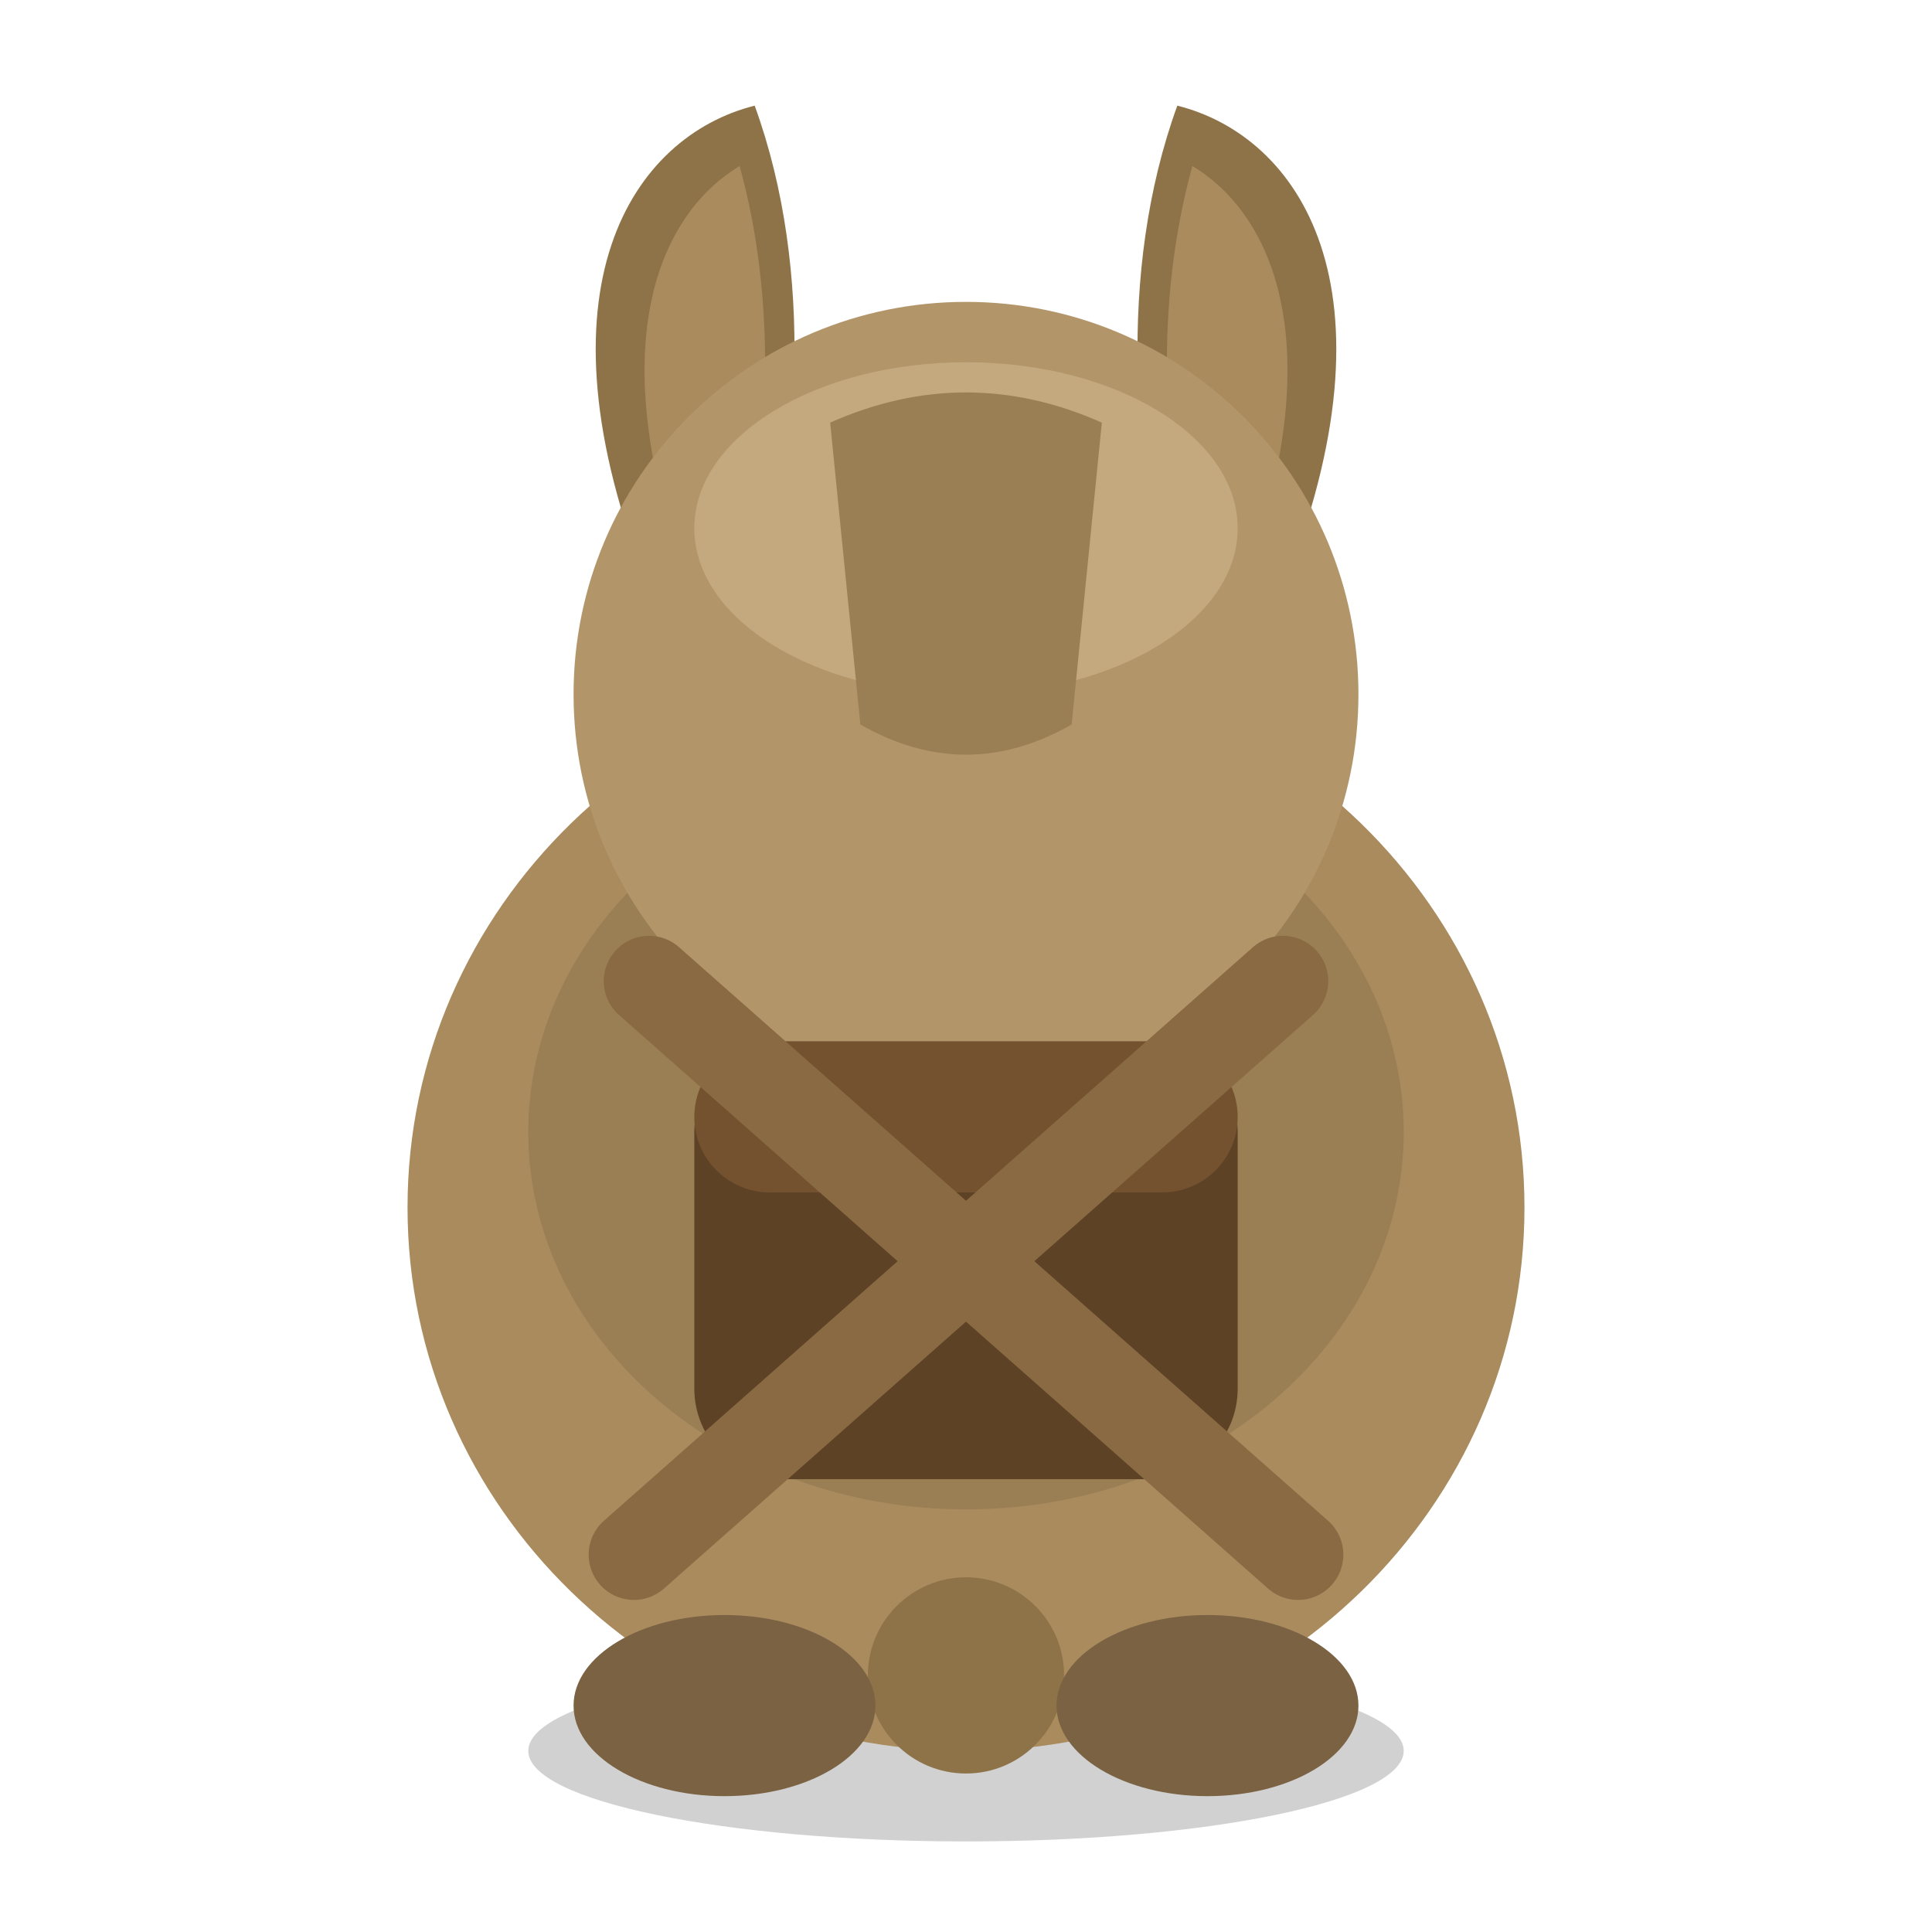
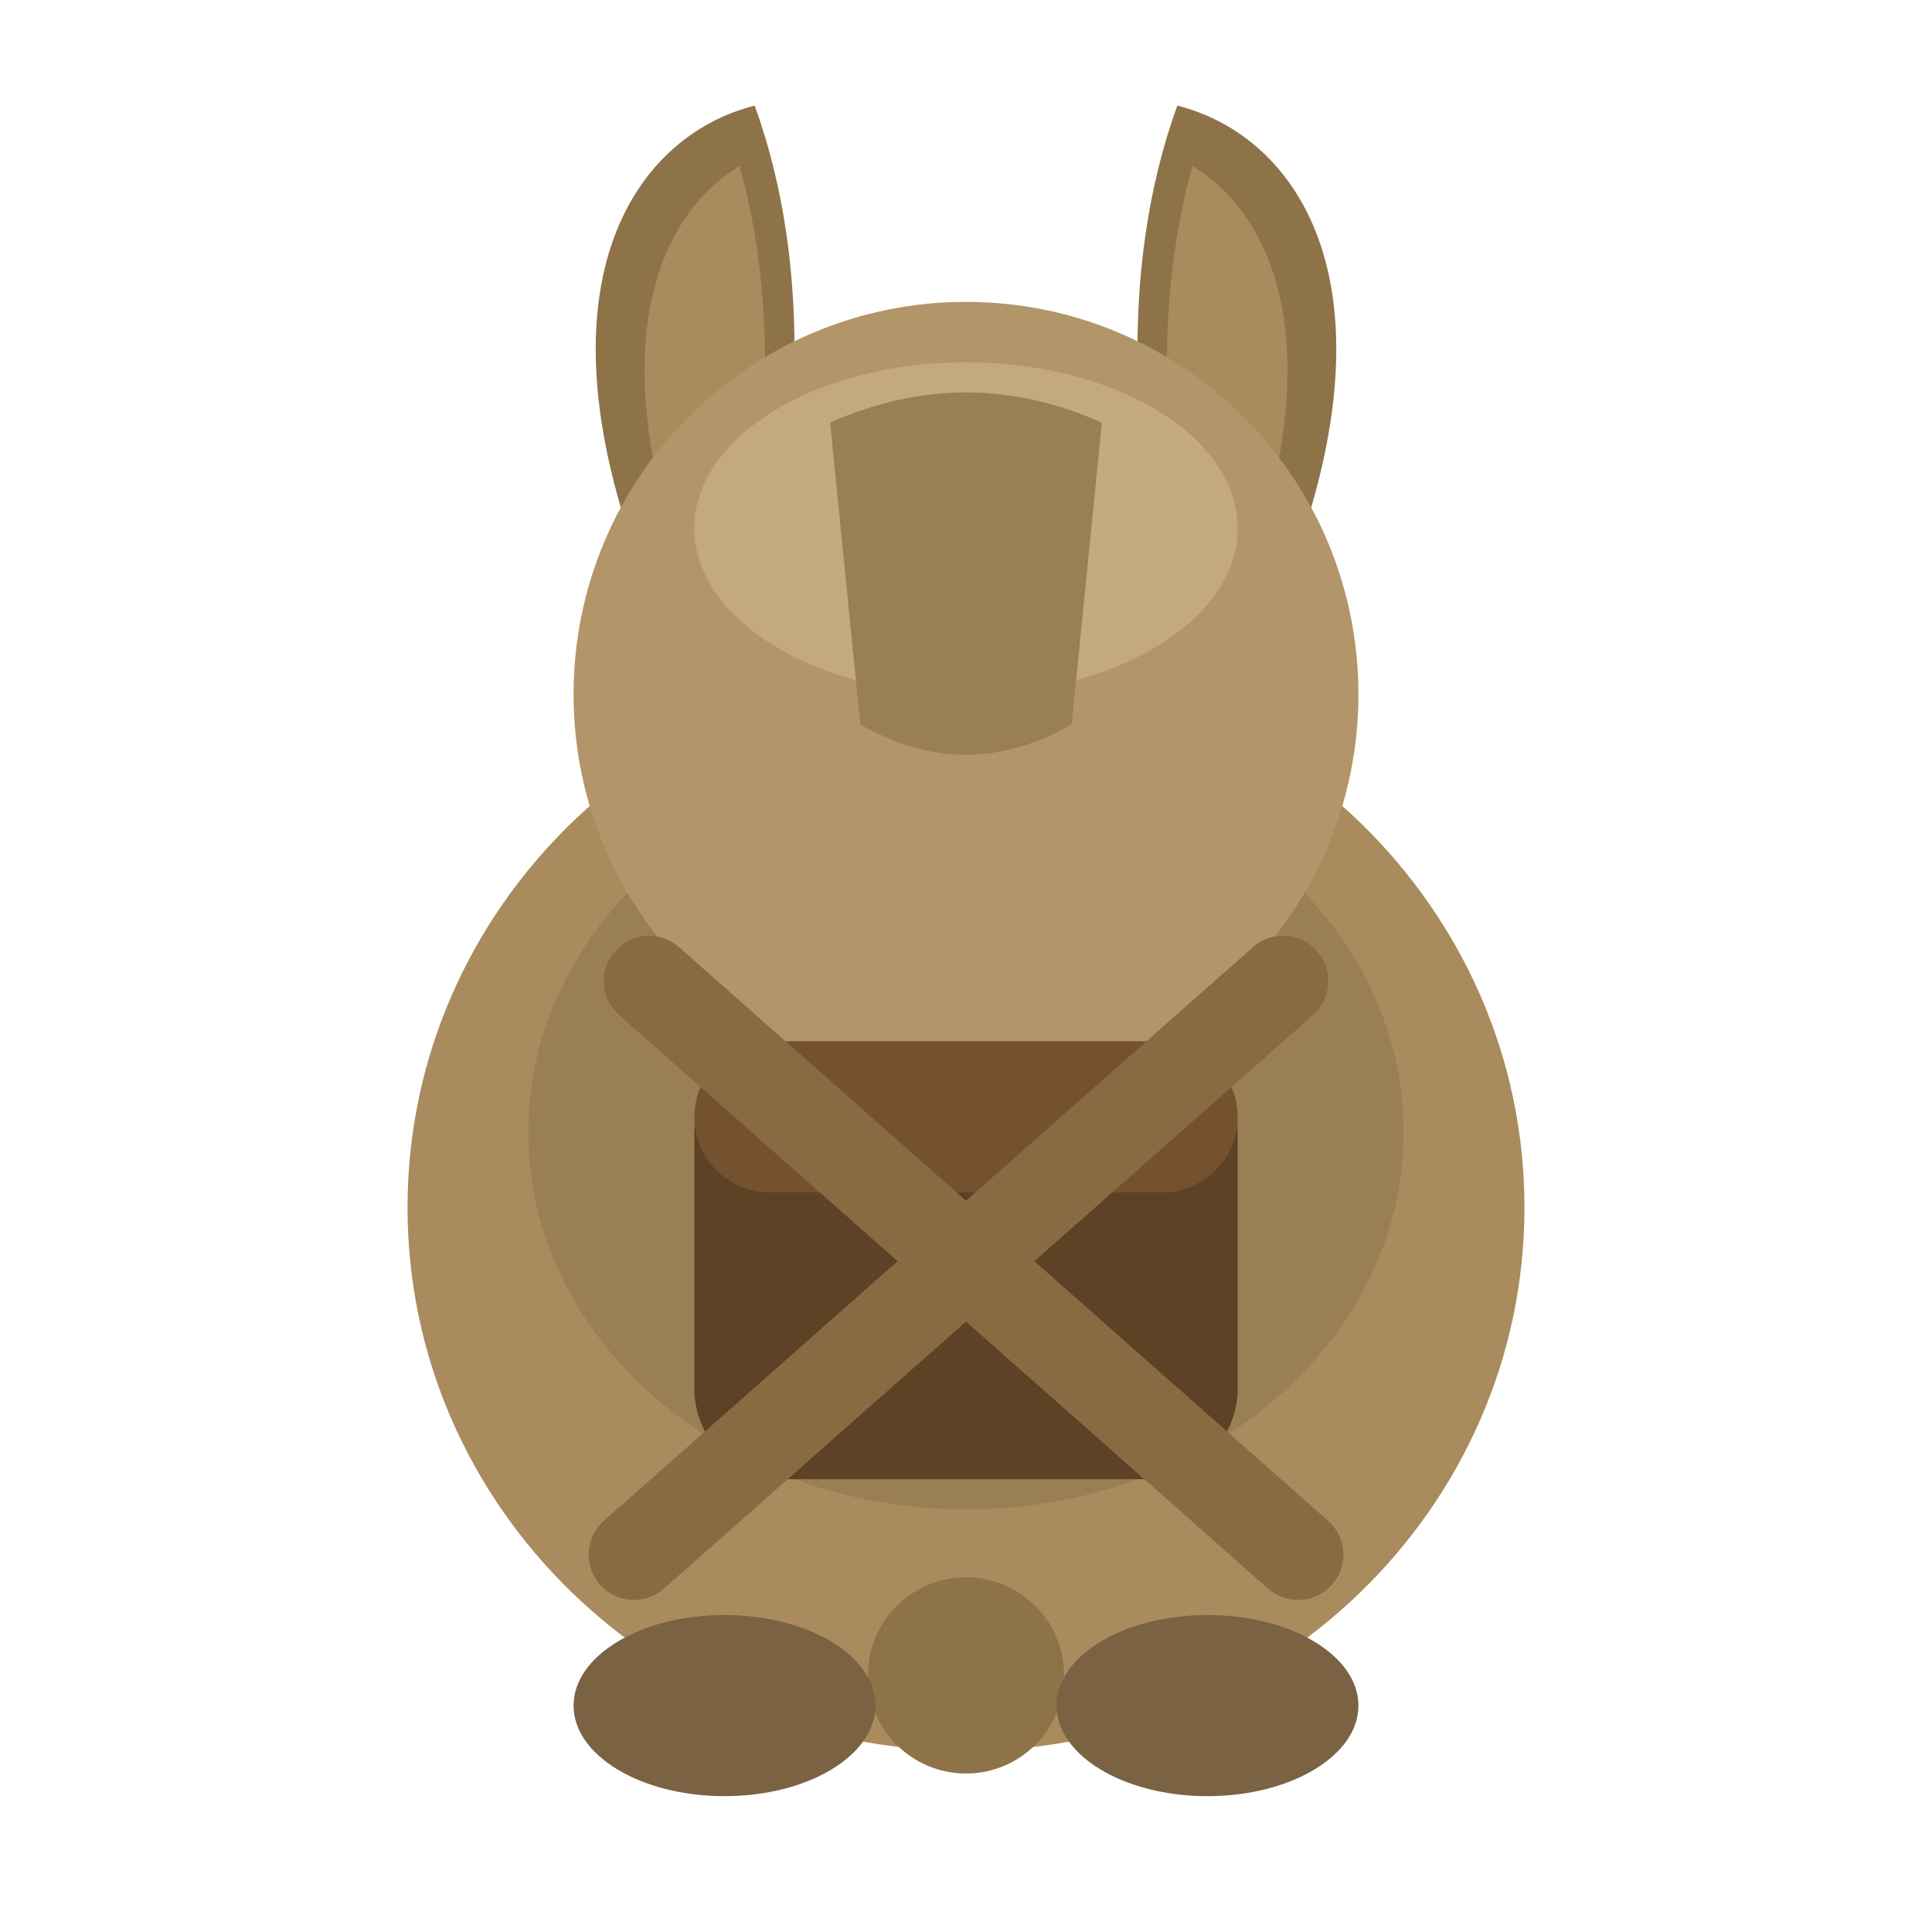
<svg xmlns="http://www.w3.org/2000/svg" viewBox="0 0 256 256" width="256" height="256">
-   <ellipse cx="128" cy="232" rx="58" ry="12" fill="#000000" opacity="0.18" />
  <path d="M86 78 C70 38 84 18 100 14 C108 36 106 62 100 82 Z" fill="#8F7348" />
  <path d="M170 78 C186 38 172 18 156 14 C148 36 150 62 156 82 Z" fill="#8F7348" />
  <path d="M90 74 C80 44 88 28 98 22 C103 40 102 60 98 76 Z" fill="#A98B5E" />
  <path d="M166 74 C176 44 168 28 158 22 C153 40 154 60 158 76 Z" fill="#A98B5E" />
  <ellipse cx="128" cy="160" rx="74" ry="72" fill="#A98B5E" />
  <ellipse cx="128" cy="150" rx="58" ry="50" fill="#9B7F54" />
  <circle cx="128" cy="92" r="52" fill="#B3956A" />
  <ellipse cx="128" cy="70" rx="36" ry="22" fill="#D8C194" opacity="0.45" />
  <path d="M110 56 Q128 48 146 56 L142 96 Q128 104 114 96 Z" fill="#9B7F54" />
  <rect x="92" y="138" width="72" height="58" rx="12" fill="#5E4226" />
  <rect x="92" y="138" width="72" height="20" rx="10" fill="#74522F" />
  <path d="M86 130 L172 206" stroke="#8A6A43" stroke-width="12" stroke-linecap="round" />
  <path d="M170 130 L84 206" stroke="#8A6A43" stroke-width="12" stroke-linecap="round" />
  <circle cx="128" cy="222" r="13" fill="#8F7348" />
  <ellipse cx="96" cy="226" rx="20" ry="12" fill="#7A6243" />
  <ellipse cx="160" cy="226" rx="20" ry="12" fill="#7A6243" />
</svg>
